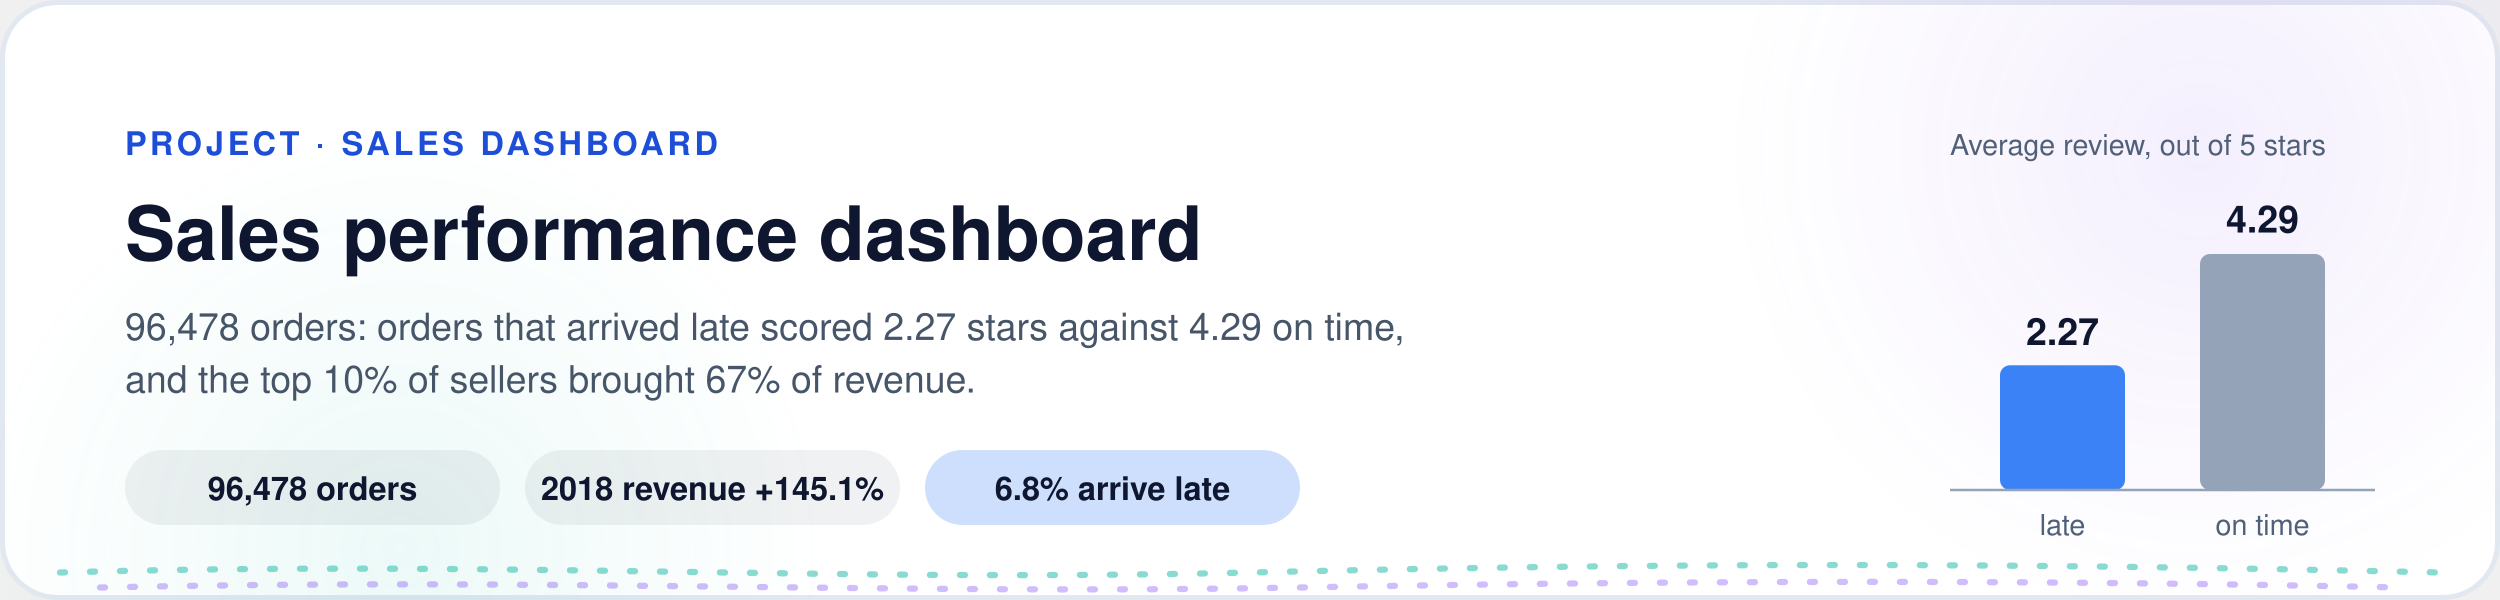
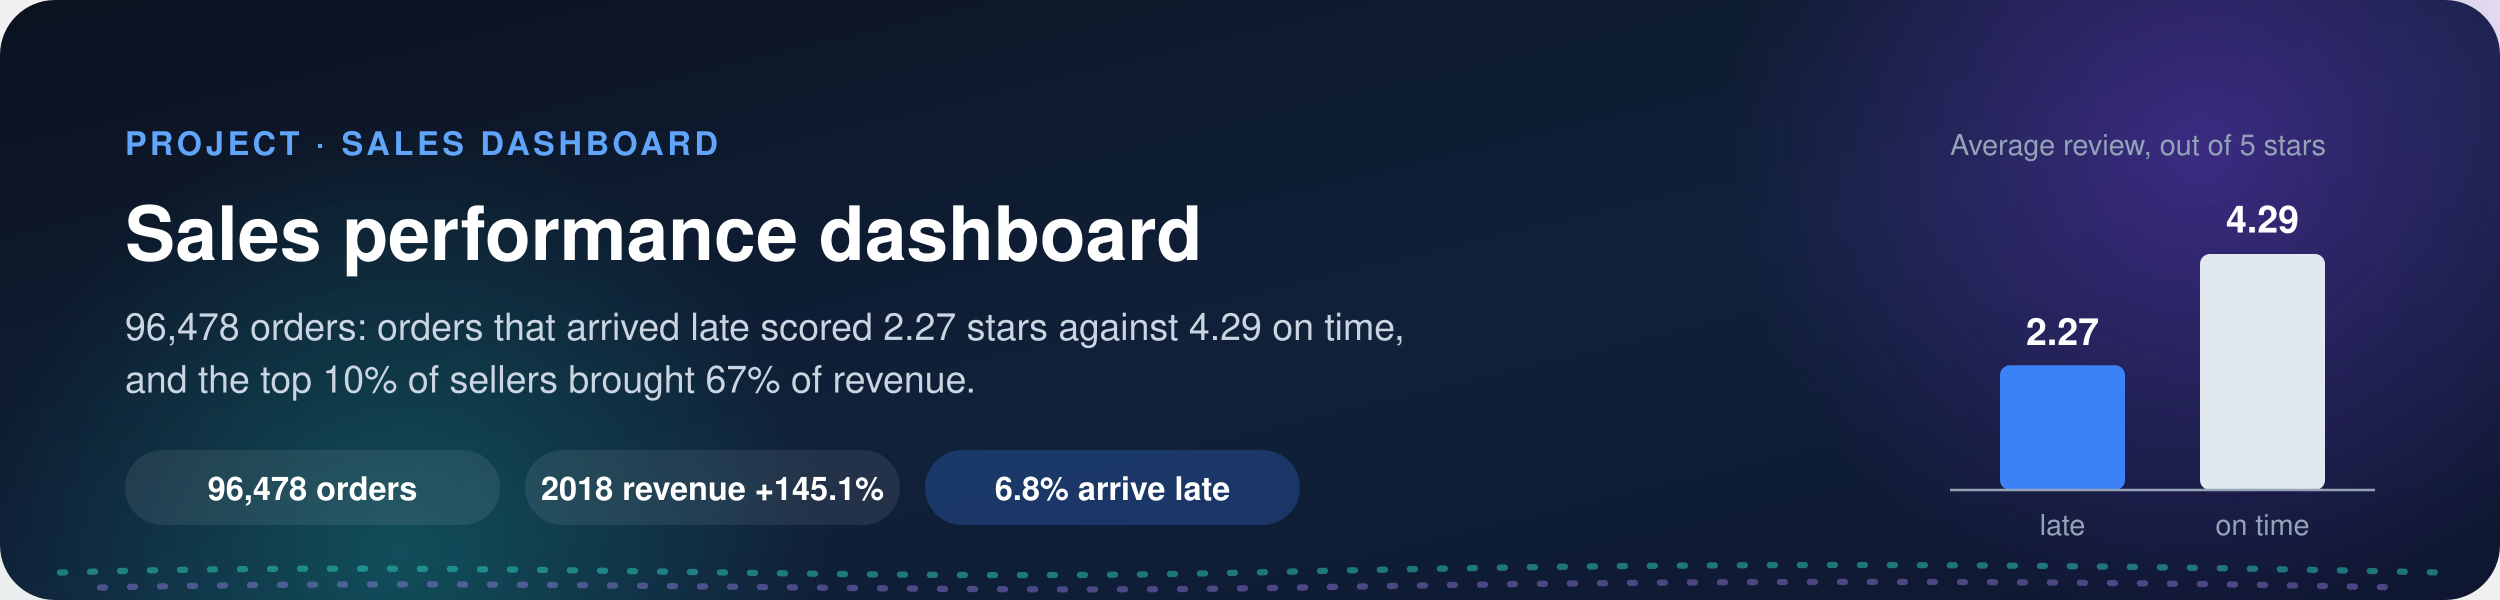
<svg xmlns="http://www.w3.org/2000/svg" viewBox="0 0 1000 240" width="1000" height="240" role="img" aria-label="Sales performance dashboard. 96,478 orders: orders that arrived late scored 2.27 stars against 4.29 on time, and the top 10% of sellers brought 67% of revenue. Bars show the average review, late against on time.">
  <defs>
+     <linearGradient id="bg" x1="0" y1="0" x2="1" y2="1">
+       <stop offset="0" stop-color="#0B1220" />
+       <stop offset="0.55" stop-color="#10213A" />
+       <stop offset="1" stop-color="#0E1630" />
+     </linearGradient>
    <radialGradient id="jrGlowA" cx="0.5" cy="0.5" r="0.5">
-       <stop offset="0" stop-color="#7C3AED" stop-opacity="0.08" />
+       <stop offset="0" stop-color="#7C3AED" stop-opacity="0.4" />
      <stop offset="1" stop-color="#7C3AED" stop-opacity="0" />
    </radialGradient>
    <radialGradient id="jrGlowB" cx="0.5" cy="0.5" r="0.5">
-       <stop offset="0" stop-color="#14B8A6" stop-opacity="0.08" />
+       <stop offset="0" stop-color="#14B8A6" stop-opacity="0.3" />
      <stop offset="1" stop-color="#14B8A6" stop-opacity="0" />
    </radialGradient>
  </defs>
  <style>
    text { font-family: "Segoe UI", -apple-system, Helvetica, Arial, sans-serif; }
-     .eyebrow { font-size: 13px; font-weight: 600; fill: #1D4ED8; letter-spacing: 1.5px; }
-     .title { font-size: 30px; font-weight: 700; fill: #0E1630; }
-     .result { font-size: 15px; fill: #475569; }
-     .chip { font-size: 13px; font-weight: 600; fill: #0E1630; }
-     .cap { font-size: 11.5px; fill: #506078; }
-     .val { font-size: 15px; font-weight: 700; fill: #0E1630; }
+     .eyebrow { font-size: 13px; font-weight: 600; fill: #60A5FA; letter-spacing: 1.5px; }
+     .title { font-size: 30px; font-weight: 700; fill: #FFFFFF; }
+     .result { font-size: 15px; fill: #CBD5E1; }
+     .chip { font-size: 13px; font-weight: 600; fill: #FFFFFF; }
+     .cap { font-size: 11.5px; fill: #94A3B8; }
+     .val { font-size: 15px; font-weight: 700; fill: #FFFFFF; }
      .wave { fill: none; stroke-width: 2.5; stroke-linecap: round; stroke-dasharray: 2 10; animation: flow 6s linear infinite; }
    @keyframes flow { to { stroke-dashoffset: -120; } }
  </style>
-   <rect x="1" y="1" width="998" height="238" rx="22" fill="#FFFFFF" stroke="#E2E8F0" stroke-width="2" />
+   <rect width="1000" height="240" rx="22" fill="url(#bg)" />
  <circle cx="880" cy="60" r="190" fill="url(#jrGlowA)" />
  <circle cx="160" cy="220" r="170" fill="url(#jrGlowB)" />
-   <path class="wave" stroke="#14B8A6" stroke-opacity="0.5" d="M24 229 C 200 224, 330 233, 500 229 S 800 225, 976 229" />
-   <path class="wave" stroke="#8B5CF6" stroke-opacity="0.4" style="animation-duration:9s" d="M40 235 C 220 231, 360 238, 520 235 S 820 232, 960 235" />
+   <path class="wave" stroke="#2DD4BF" stroke-opacity="0.5" d="M24 229 C 200 224, 330 233, 500 229 S 800 225, 976 229" />
+   <path class="wave" stroke="#A78BFA" stroke-opacity="0.4" style="animation-duration:9s" d="M40 235 C 220 231, 360 238, 520 235 S 820 232, 960 235" />
  <text x="50" y="62" class="eyebrow">PROJECT · SALES DASHBOARD</text>
  <text x="50" y="104" class="title">Sales performance dashboard</text>
  <text x="50" y="136" class="result">96,478 orders: orders that arrived late scored 2.27 stars against 4.29 on time,</text>
  <text x="50" y="157" class="result">and the top 10% of sellers brought 67% of revenue.</text>
-   <rect x="50" y="180" width="150" height="30" rx="15" fill="#0F172A" fill-opacity="0.06" />
+   <rect x="50" y="180" width="150" height="30" rx="15" fill="#FFFFFF" fill-opacity="0.08" />
  <text x="125" y="200" class="chip" text-anchor="middle">96,478 orders</text>
-   <rect x="210" y="180" width="150" height="30" rx="15" fill="#0F172A" fill-opacity="0.06" />
+   <rect x="210" y="180" width="150" height="30" rx="15" fill="#FFFFFF" fill-opacity="0.08" />
  <text x="285" y="200" class="chip" text-anchor="middle">2018 revenue +145.1%</text>
  <rect x="370" y="180" width="150" height="30" rx="15" fill="#3B82F6" fill-opacity="0.25" />
  <text x="445" y="200" class="chip" text-anchor="middle">6.8% arrive late</text>
  <text x="780" y="62" class="cap">Average review, out of 5 stars</text>
  <rect x="800" y="146.1" width="50" height="49.9" rx="4" fill="#3B82F6" />
  <text x="825" y="138" class="val" text-anchor="middle">2.27</text>
-   <rect x="880" y="101.6" width="50" height="94.4" rx="4" fill="#94A3B8" />
+   <rect x="880" y="101.6" width="50" height="94.4" rx="4" fill="#E2E8F0" />
  <text x="905" y="93" class="val" text-anchor="middle">4.29</text>
  <line x1="780" y1="196" x2="950" y2="196" stroke="#94A3B8" stroke-width="1" />
  <text x="825" y="214" class="cap" text-anchor="middle">late</text>
  <text x="905" y="214" class="cap" text-anchor="middle">on time</text>
</svg>
